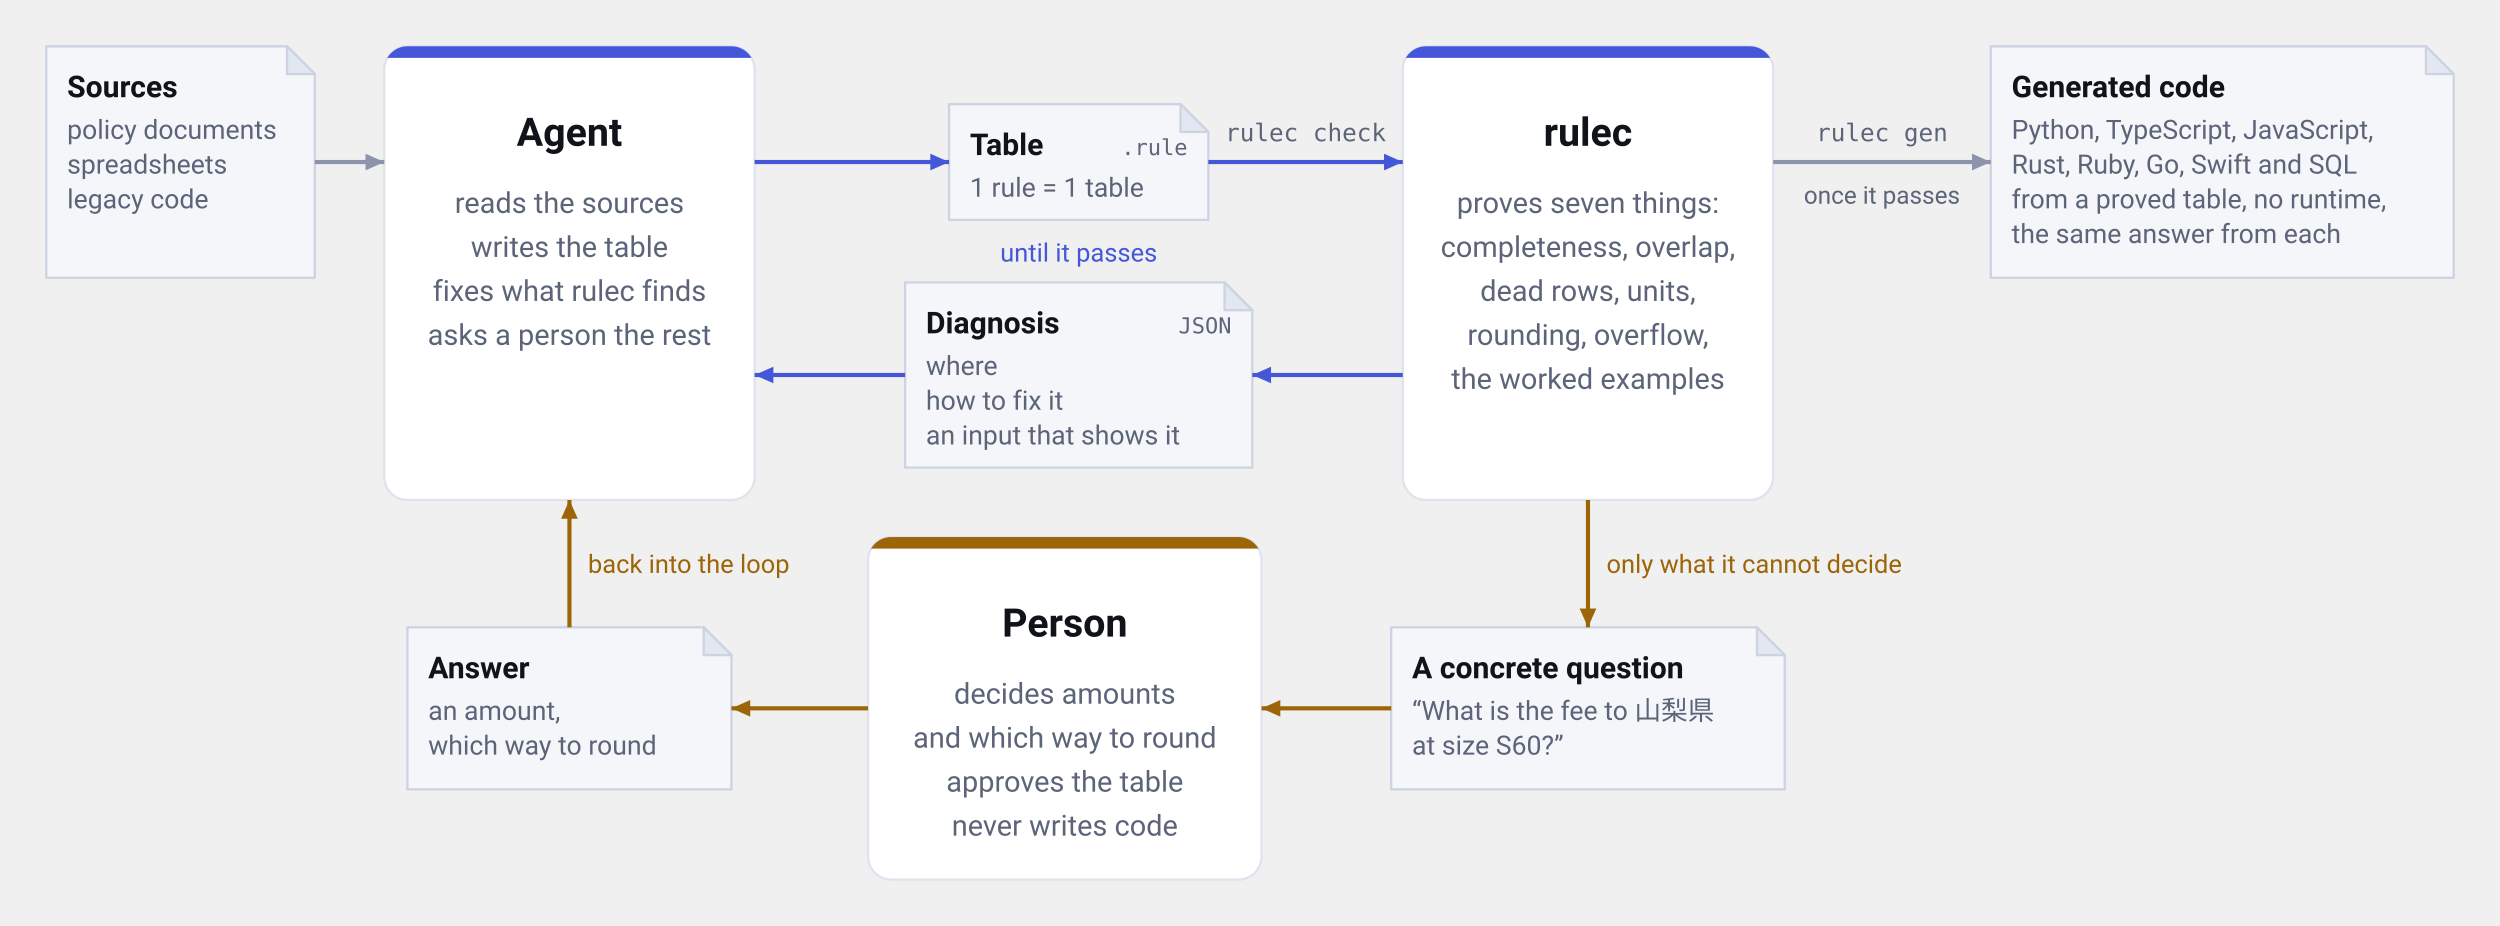
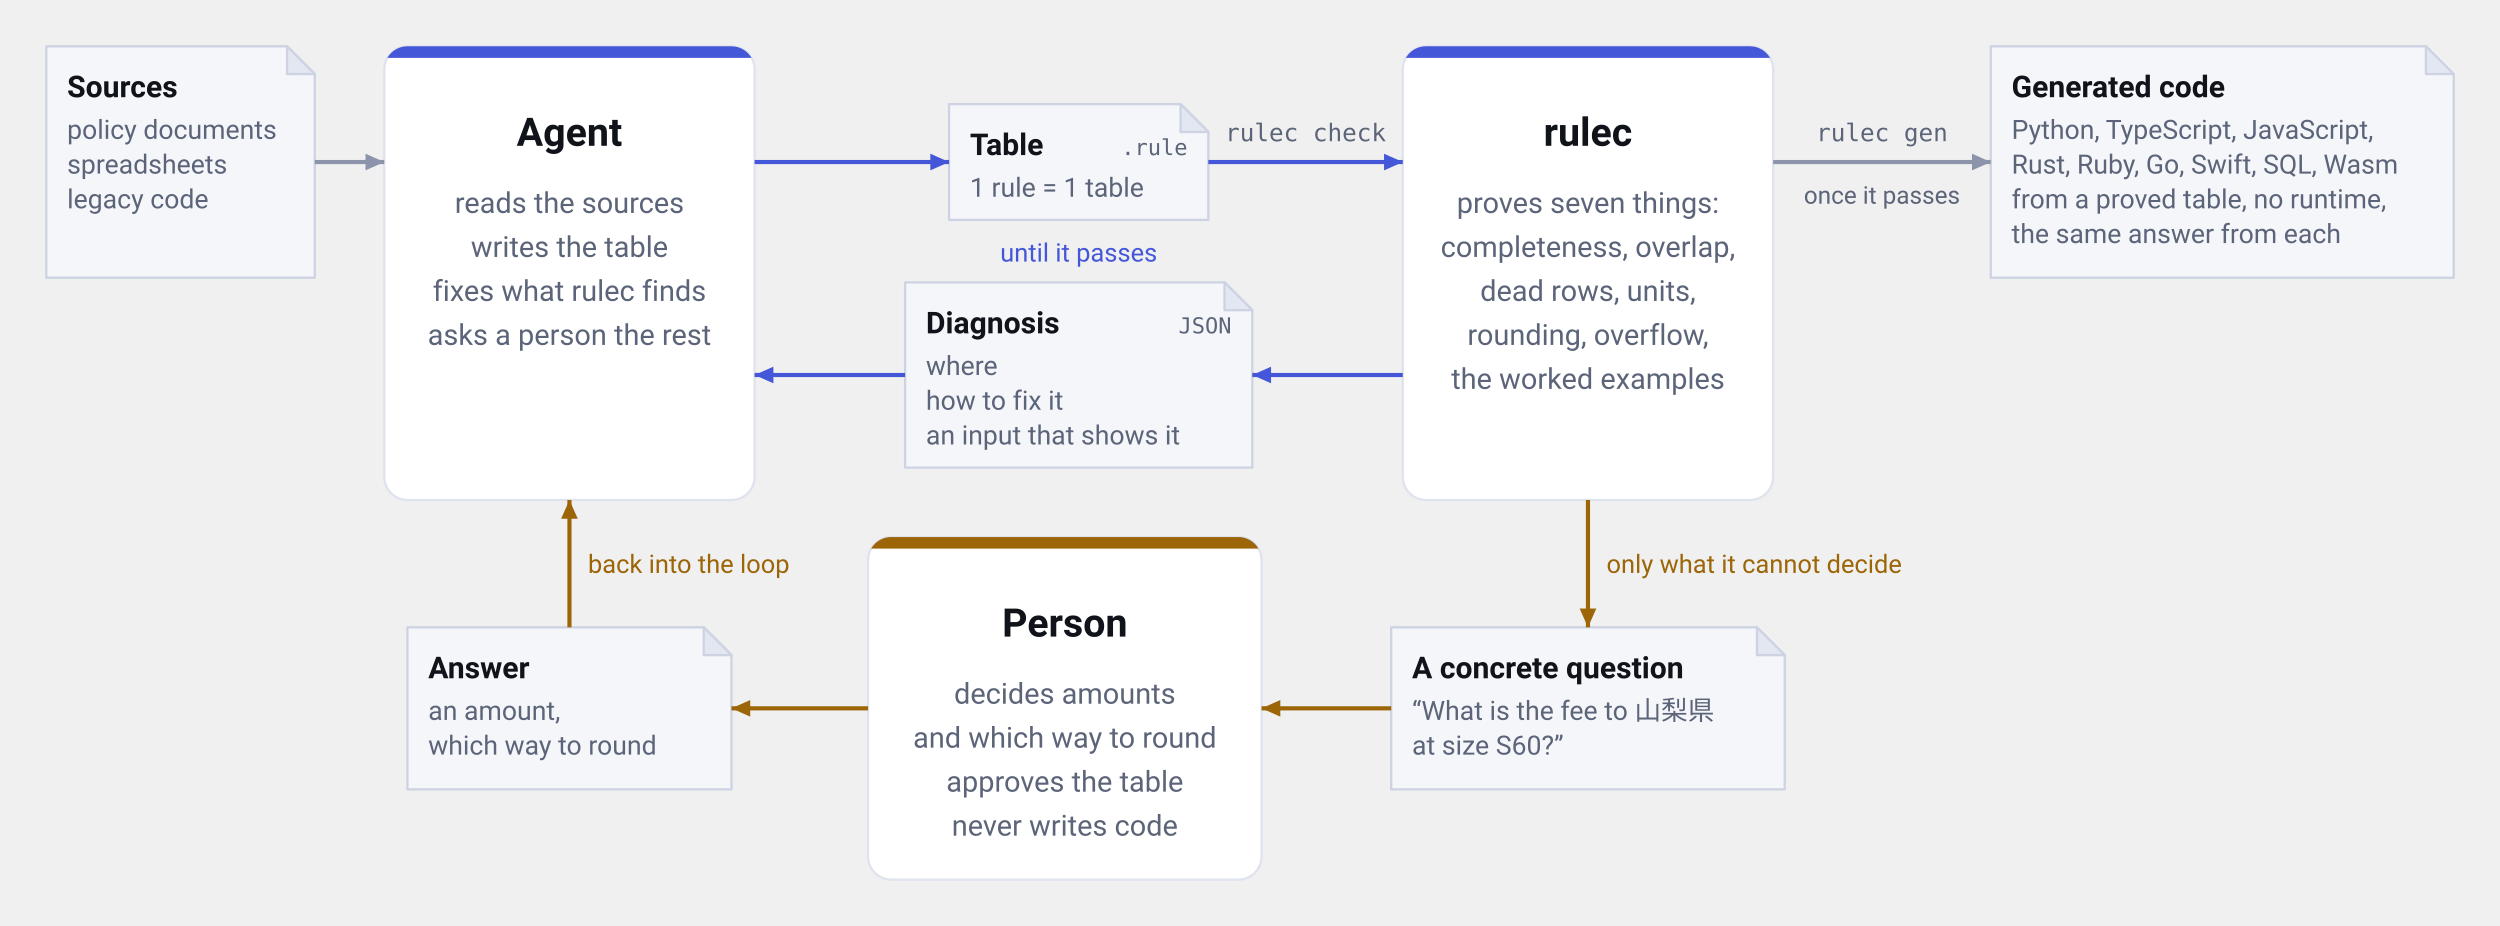
- <svg xmlns="http://www.w3.org/2000/svg" viewBox="0 0 1080 400" width="1080" height="400" role="img" aria-label="The agent reads the sources and writes the table (.rule), then runs rulec check. rulec returns a diagnosis - where, how to fix it, and an input that shows the problem - and the agent fixes the table until it passes. Only what the tool cannot decide reaches a person, as a question with a concrete case; the person answers with an amount or a rounding direction. Once the table passes, rulec gen emits Python, TypeScript, JavaScript, Rust, Ruby, Go, Swift and SQL from the proved table." font-family="-apple-system, BlinkMacSystemFont, &quot;Hiragino Sans&quot;, &quot;Noto Sans JP&quot;, &quot;Yu Gothic&quot;, Meiryo, &quot;Segoe UI&quot;, Roboto, sans-serif">
+ <svg xmlns="http://www.w3.org/2000/svg" viewBox="0 0 1080 400" width="1080" height="400" role="img" aria-label="The agent reads the sources and writes the table (.rule), then runs rulec check. rulec returns a diagnosis - where, how to fix it, and an input that shows the problem - and the agent fixes the table until it passes. Only what the tool cannot decide reaches a person, as a question with a concrete case; the person answers with an amount or a rounding direction. Once the table passes, rulec gen emits Python, TypeScript, JavaScript, Rust, Ruby, Go, Swift, SQL and Wasm from the proved table." font-family="-apple-system, BlinkMacSystemFont, &quot;Hiragino Sans&quot;, &quot;Noto Sans JP&quot;, &quot;Yu Gothic&quot;, Meiryo, &quot;Segoe UI&quot;, Roboto, sans-serif">
  <defs>
    <marker id="head-neutral" viewBox="0 0 10 10" refX="9" refY="5" markerWidth="9" markerHeight="9" markerUnits="userSpaceOnUse" orient="auto">
      <path d="M0,1 L9,5 L0,9 Z" fill="#8b94ab" />
    </marker>
    <marker id="head-accent" viewBox="0 0 10 10" refX="9" refY="5" markerWidth="9" markerHeight="9" markerUnits="userSpaceOnUse" orient="auto">
      <path d="M0,1 L9,5 L0,9 Z" fill="#4457d8" />
    </marker>
    <marker id="head-human" viewBox="0 0 10 10" refX="9" refY="5" markerWidth="9" markerHeight="9" markerUnits="userSpaceOnUse" orient="auto">
      <path d="M0,1 L9,5 L0,9 Z" fill="#9c6508" />
    </marker>
  </defs>
  <clipPath id="clip-agent">
    <rect x="166" y="20" width="160" height="196" rx="10" />
  </clipPath>
  <rect x="166" y="20" width="160" height="196" rx="10" fill="#ffffff" stroke="#dfe3ee" />
  <rect x="166" y="20" width="160" height="5" fill="#4457d8" clip-path="url(#clip-agent)" />
  <text x="246.0" y="63" font-size="17" font-weight="700" text-anchor="middle" fill="#10131a">Agent</text>
  <text x="246.0" y="92" font-size="12.5" font-weight="400" text-anchor="middle" fill="#5b6478">reads the sources</text>
  <text x="246.0" y="111" font-size="12.5" font-weight="400" text-anchor="middle" fill="#5b6478">writes the table</text>
  <text x="246.0" y="130" font-size="12.5" font-weight="400" text-anchor="middle" fill="#5b6478">fixes what rulec finds</text>
  <text x="246.0" y="149" font-size="12.5" font-weight="400" text-anchor="middle" fill="#5b6478">asks a person the rest</text>
  <clipPath id="clip-rulec">
    <rect x="606" y="20" width="160" height="196" rx="10" />
  </clipPath>
  <rect x="606" y="20" width="160" height="196" rx="10" fill="#ffffff" stroke="#dfe3ee" />
  <rect x="606" y="20" width="160" height="5" fill="#4457d8" clip-path="url(#clip-rulec)" />
  <text x="686.0" y="63" font-size="17" font-weight="700" text-anchor="middle" fill="#10131a">rulec</text>
  <text x="686.0" y="92" font-size="12.5" font-weight="400" text-anchor="middle" fill="#5b6478">proves seven things:</text>
  <text x="686.0" y="111" font-size="12.5" font-weight="400" text-anchor="middle" fill="#5b6478">completeness, overlap,</text>
  <text x="686.0" y="130" font-size="12.5" font-weight="400" text-anchor="middle" fill="#5b6478">dead rows, units,</text>
  <text x="686.0" y="149" font-size="12.5" font-weight="400" text-anchor="middle" fill="#5b6478">rounding, overflow,</text>
  <text x="686.0" y="168" font-size="12.5" font-weight="400" text-anchor="middle" fill="#5b6478">the worked examples</text>
  <clipPath id="clip-person">
    <rect x="375" y="232" width="170" height="148" rx="10" />
  </clipPath>
  <rect x="375" y="232" width="170" height="148" rx="10" fill="#ffffff" stroke="#dfe3ee" />
  <rect x="375" y="232" width="170" height="5" fill="#9c6508" clip-path="url(#clip-person)" />
  <text x="460.0" y="275" font-size="17" font-weight="700" text-anchor="middle" fill="#10131a">Person</text>
  <text x="460.0" y="304" font-size="12.5" font-weight="400" text-anchor="middle" fill="#5b6478">decides amounts</text>
  <text x="460.0" y="323" font-size="12.5" font-weight="400" text-anchor="middle" fill="#5b6478">and which way to round</text>
  <text x="460.0" y="342" font-size="12.5" font-weight="400" text-anchor="middle" fill="#5b6478">approves the table</text>
  <text x="460.0" y="361" font-size="12.5" font-weight="400" text-anchor="middle" fill="#5b6478">never writes code</text>
  <path d="M20,20 H124 L136,32 V120 H20 Z" fill="#f5f6fa" stroke="#cdd3e2" stroke-linejoin="round" />
  <path d="M124,20 V32 H136 Z" fill="#e3e7f1" stroke="#cdd3e2" stroke-linejoin="round" />
  <text x="29" y="42" font-size="13" font-weight="600" text-anchor="start" fill="#10131a">Sources</text>
  <text x="29" y="60" font-size="11.5" font-weight="400" text-anchor="start" fill="#5b6478">policy documents</text>
  <text x="29" y="75" font-size="11.5" font-weight="400" text-anchor="start" fill="#5b6478">spreadsheets</text>
  <text x="29" y="90" font-size="11.5" font-weight="400" text-anchor="start" fill="#5b6478">legacy code</text>
  <path d="M410,45 H510 L522,57 V95 H410 Z" fill="#f5f6fa" stroke="#cdd3e2" stroke-linejoin="round" />
  <path d="M510,45 V57 H522 Z" fill="#e3e7f1" stroke="#cdd3e2" stroke-linejoin="round" />
  <text x="419" y="67" font-size="13" font-weight="600" text-anchor="start" fill="#10131a">Table</text>
  <text x="513" y="67" font-size="9.5" font-weight="400" text-anchor="end" fill="#5b6478" font-family="ui-monospace, SFMono-Regular, Menlo, Consolas, monospace">.rule</text>
  <text x="419" y="85" font-size="11.5" font-weight="400" text-anchor="start" fill="#5b6478">1 rule = 1 table</text>
  <path d="M391,122 H529 L541,134 V202 H391 Z" fill="#f5f6fa" stroke="#cdd3e2" stroke-linejoin="round" />
  <path d="M529,122 V134 H541 Z" fill="#e3e7f1" stroke="#cdd3e2" stroke-linejoin="round" />
  <text x="400" y="144" font-size="13" font-weight="600" text-anchor="start" fill="#10131a">Diagnosis</text>
  <text x="532" y="144" font-size="9.5" font-weight="400" text-anchor="end" fill="#5b6478" font-family="ui-monospace, SFMono-Regular, Menlo, Consolas, monospace">JSON</text>
  <text x="400" y="162" font-size="11.5" font-weight="400" text-anchor="start" fill="#5b6478">where</text>
  <text x="400" y="177" font-size="11.5" font-weight="400" text-anchor="start" fill="#5b6478">how to fix it</text>
  <text x="400" y="192" font-size="11.5" font-weight="400" text-anchor="start" fill="#5b6478">an input that shows it</text>
  <path d="M860,20 H1048 L1060,32 V120 H860 Z" fill="#f5f6fa" stroke="#cdd3e2" stroke-linejoin="round" />
  <path d="M1048,20 V32 H1060 Z" fill="#e3e7f1" stroke="#cdd3e2" stroke-linejoin="round" />
  <text x="869" y="42" font-size="13" font-weight="600" text-anchor="start" fill="#10131a">Generated code</text>
  <text x="869" y="60" font-size="11.5" font-weight="400" text-anchor="start" fill="#5b6478">Python, TypeScript, JavaScript,</text>
-   <text x="869" y="75" font-size="11.5" font-weight="400" text-anchor="start" fill="#5b6478">Rust, Ruby, Go, Swift and SQL</text>
+   <text x="869" y="75" font-size="11.5" font-weight="400" text-anchor="start" fill="#5b6478">Rust, Ruby, Go, Swift, SQL, Wasm</text>
  <text x="869" y="90" font-size="11.5" font-weight="400" text-anchor="start" fill="#5b6478">from a proved table, no runtime,</text>
  <text x="869" y="105" font-size="11.5" font-weight="400" text-anchor="start" fill="#5b6478">the same answer from each</text>
  <path d="M601,271 H759 L771,283 V341 H601 Z" fill="#f5f6fa" stroke="#cdd3e2" stroke-linejoin="round" />
  <path d="M759,271 V283 H771 Z" fill="#e3e7f1" stroke="#cdd3e2" stroke-linejoin="round" />
  <text x="610" y="293" font-size="13" font-weight="600" text-anchor="start" fill="#10131a">A concrete question</text>
  <text x="610" y="311" font-size="11.5" font-weight="400" text-anchor="start" fill="#5b6478">“What is the fee to 山梨県</text>
  <text x="610" y="326" font-size="11.5" font-weight="400" text-anchor="start" fill="#5b6478">at size S60?”</text>
  <path d="M176,271 H304 L316,283 V341 H176 Z" fill="#f5f6fa" stroke="#cdd3e2" stroke-linejoin="round" />
  <path d="M304,271 V283 H316 Z" fill="#e3e7f1" stroke="#cdd3e2" stroke-linejoin="round" />
  <text x="185" y="293" font-size="13" font-weight="600" text-anchor="start" fill="#10131a">Answer</text>
  <text x="185" y="311" font-size="11.5" font-weight="400" text-anchor="start" fill="#5b6478">an amount,</text>
  <text x="185" y="326" font-size="11.5" font-weight="400" text-anchor="start" fill="#5b6478">which way to round</text>
  <line x1="136" y1="70" x2="166" y2="70" stroke="#8b94ab" stroke-width="1.8" marker-end="url(#head-neutral)" />
  <line x1="326" y1="70" x2="410" y2="70" stroke="#4457d8" stroke-width="1.8" marker-end="url(#head-accent)" />
  <line x1="522" y1="70" x2="606" y2="70" stroke="#4457d8" stroke-width="1.8" marker-end="url(#head-accent)" />
  <text x="564.0" y="61" font-size="10.5" font-weight="400" text-anchor="middle" fill="#5b6478" font-family="ui-monospace, SFMono-Regular, Menlo, Consolas, monospace">rulec check</text>
  <line x1="606" y1="162" x2="541" y2="162" stroke="#4457d8" stroke-width="1.8" marker-end="url(#head-accent)" />
  <line x1="391" y1="162" x2="326" y2="162" stroke="#4457d8" stroke-width="1.8" marker-end="url(#head-accent)" />
  <text x="466.0" y="113" font-size="11" font-weight="400" text-anchor="middle" fill="#4457d8">until it passes</text>
  <line x1="766" y1="70" x2="860" y2="70" stroke="#8b94ab" stroke-width="1.8" marker-end="url(#head-neutral)" />
  <text x="813.0" y="61" font-size="10.5" font-weight="400" text-anchor="middle" fill="#5b6478" font-family="ui-monospace, SFMono-Regular, Menlo, Consolas, monospace">rulec gen</text>
  <text x="813.0" y="88" font-size="10.5" font-weight="400" text-anchor="middle" fill="#5b6478">once it passes</text>
  <line x1="686" y1="216" x2="686" y2="271" stroke="#9c6508" stroke-width="1.8" marker-end="url(#head-human)" />
  <text x="694" y="247.5" font-size="11" font-weight="400" text-anchor="start" fill="#9c6508">only what it cannot decide</text>
  <line x1="601" y1="306" x2="545" y2="306" stroke="#9c6508" stroke-width="1.8" marker-end="url(#head-human)" />
  <line x1="375" y1="306" x2="316" y2="306" stroke="#9c6508" stroke-width="1.8" marker-end="url(#head-human)" />
  <line x1="246" y1="271" x2="246" y2="216" stroke="#9c6508" stroke-width="1.8" marker-end="url(#head-human)" />
  <text x="254" y="247.5" font-size="11" font-weight="400" text-anchor="start" fill="#9c6508">back into the loop</text>
</svg>
